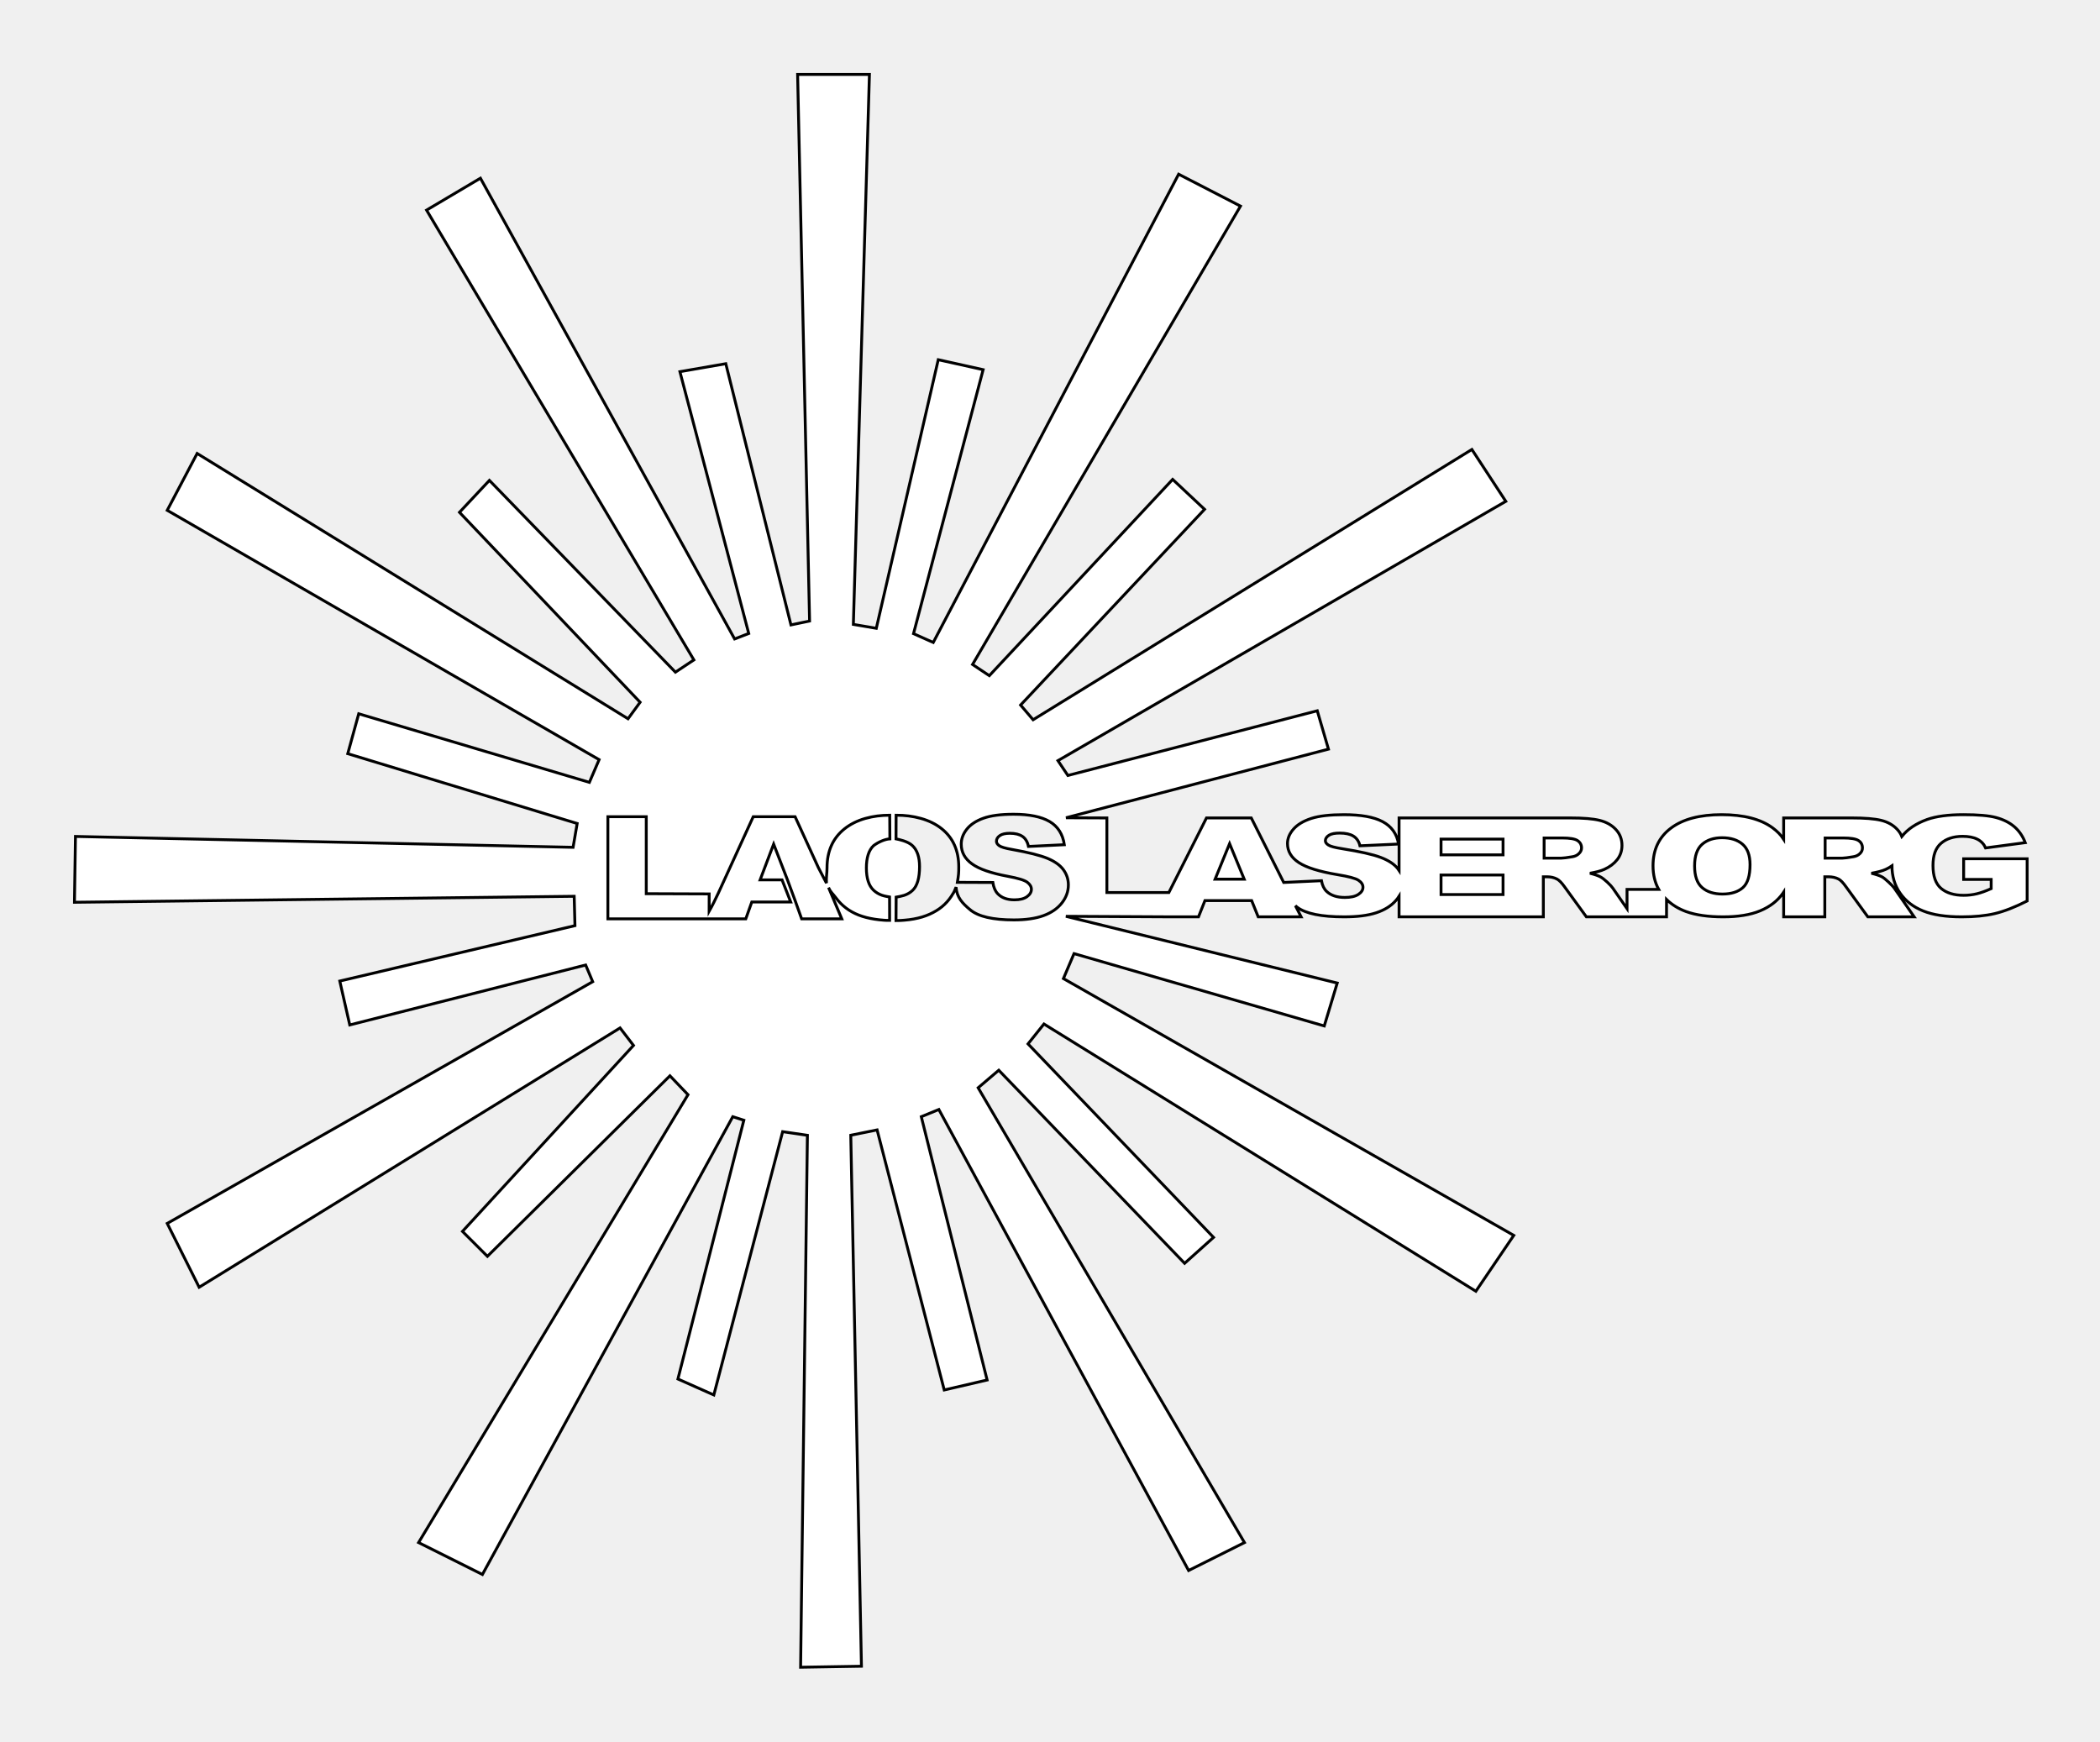
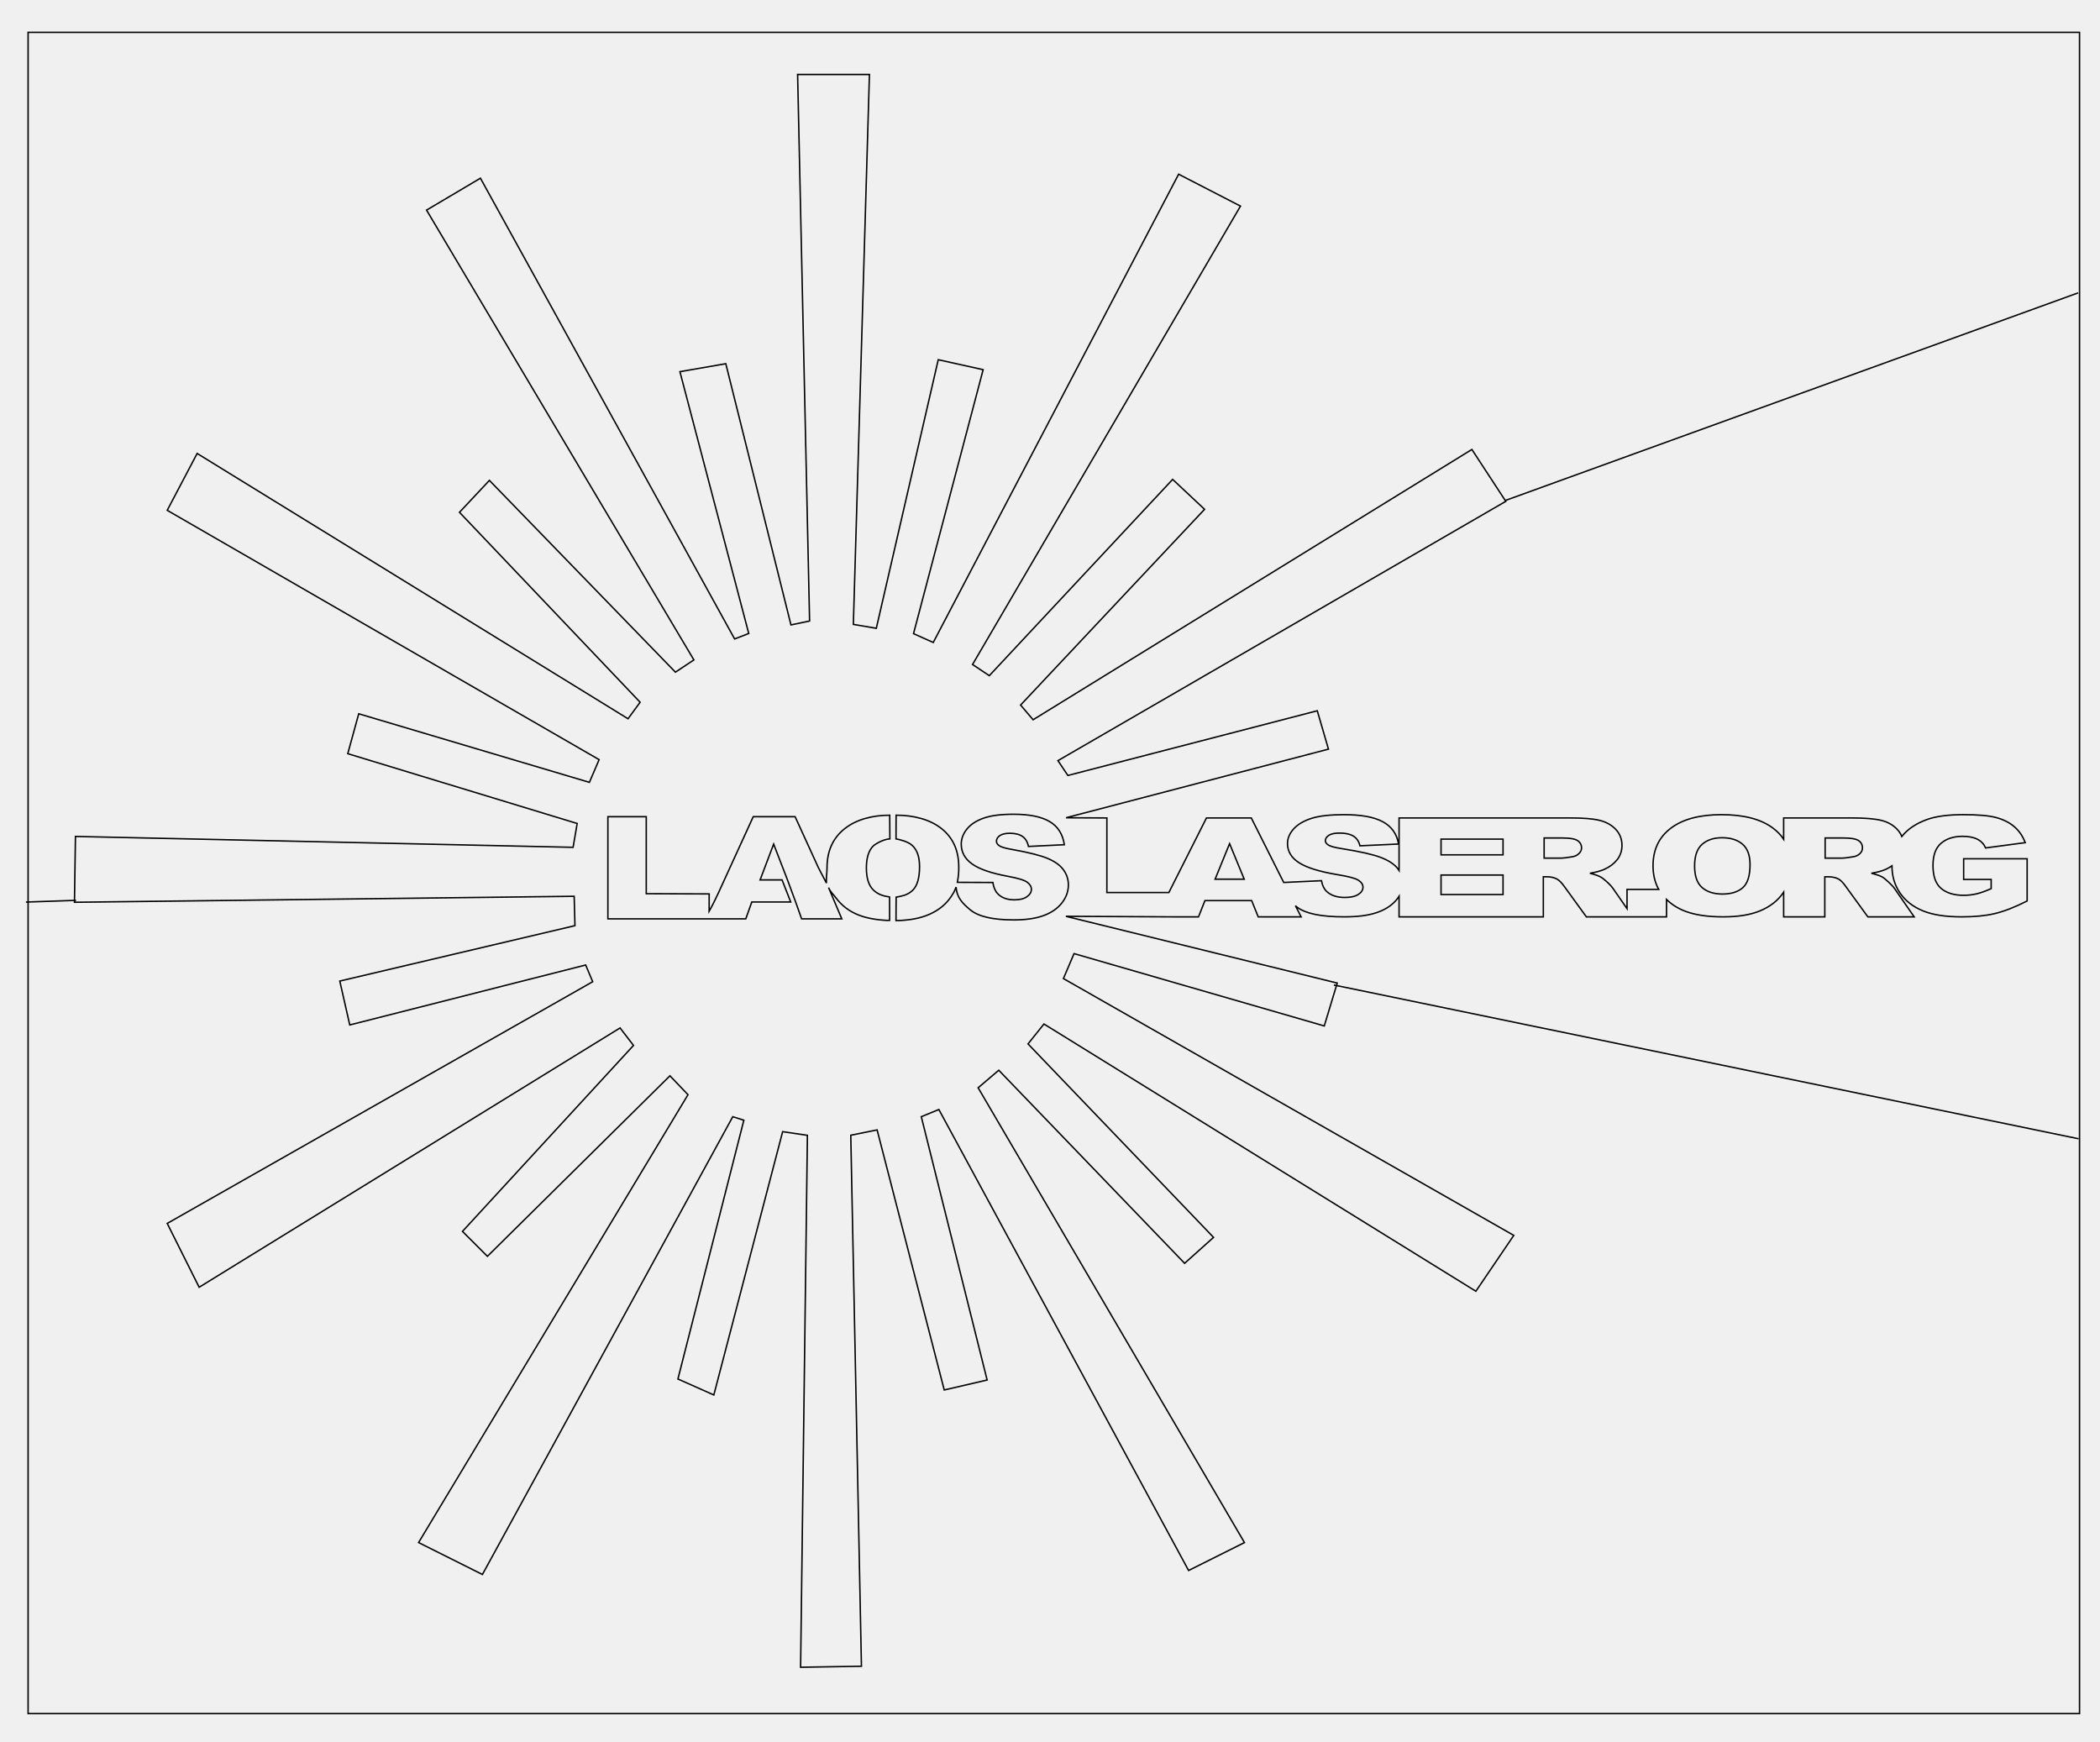
<svg xmlns="http://www.w3.org/2000/svg" width="520.768" height="431.953" id="svg6120" version="1.1">
  <defs id="defs6122">
    </defs>
-   <g id="layer1" transform="translate(344.7559,-288.0638)" style="display:inline">
-     <path id="path3809-4-8" style="font-size:39.111px;font-style:normal;font-variant:normal;font-weight:normal;font-stretch:normal;line-height:125%;letter-spacing:0px;word-spacing:0px;fill:#ffffff;stroke:#000000;stroke-width:0.71;stroke-miterlimit:4;stroke-dasharray:none;display:inline;font-family:Arial Black;-inkscape-font-specification:Arial Black" d="m -149.473,506.285 -3.431,-8.883 -3.356,8.883 5.442,0 2.145,5.478 -9.647,0 -1.492,4.182 -9.949,4e-5 -24.25,10e-6 0,-25.335 9.518,0 0,19.096 15.602,0.057 -0.009,4.309 c 0.823,-1.452 1.542,-2.953 2.254,-4.461 l -3e-5,0 c 2.894,-6.334 5.789,-12.668 8.683,-19.001 l 5.221,0 5.159,0 5.789,12.668 1.989,3.805 c -0.108,-1.441 0.138,-2.308 0.138,-3.788 0,-4.134 1.437,-7.353 4.31,-9.656 1.437,-1.152 3.155,-2.015 5.156,-2.591 2.09,-0.578 3.883,-0.787 6.082,-0.807 l 0.037,5.868 c -1.26,0.072 -2.896,0.815 -4.035,1.676 -1.193,1.117 -1.789,2.965 -1.789,5.545 -1e-5,2.556 0.593,4.393 1.778,5.51 0.593,0.559 1.292,0.977 2.099,1.257 0.712,0.245 1.693,0.389 1.869,0.419 l 0.016,5.806 c -0.891,0 -0.564,0.021 -1.378,-0.036 -0.814,-0.057 -1.59,-0.142 -2.327,-0.256 -1.474,-0.227 -2.795,-0.569 -3.963,-1.023 -2.335,-0.91 -4.228,-2.349 -5.679,-4.318 -0.726,-0.985 -1.27,-1.299 -1.795,-2.506 l 3.281,7.763 -9.959,0 -1.513,-4.257 z m 162.075,-1.21 15.375,0 0,4.844 -15.375,0 z m -52.438,-7.781 3.625,8.812 -7.219,0 z m 52.438,-1.125 15.375,0 0,3.906 -15.375,0 z m 95.25,-0.281 4.469,0 c 1.853,10e-6 3.109,0.201 3.781,0.625 0.672,0.424 1,1.051 1,1.844 0,0.536 -0.199,0.993 -0.625,1.406 -0.426,0.413 -0.984,0.681 -1.656,0.781 -1.33,0.223 -2.224,0.344 -2.688,0.344 l -4.281,0 z m -69.688,0 4.469,0 c 1.853,10e-6 3.109,0.201 3.781,0.625 0.673,0.424 1.031,1.051 1.031,1.844 0,0.536 -0.23,0.993 -0.656,1.406 -0.426,0.413 -0.952,0.681 -1.625,0.781 -1.33,0.223 -2.256,0.344 -2.719,0.344 l -4.281,0 z m 44.125,-0.062 c 2.137,2e-5 3.815,0.528 5.063,1.594 1.247,1.066 1.875,2.752 1.875,5.062 0,2.746 -0.586,4.659 -1.781,5.719 -1.196,1.06 -2.881,1.594 -5.062,1.594 -2.122,10e-6 -3.83,-0.542 -5.062,-1.625 -1.233,-1.083 -1.844,-2.866 -1.844,-5.344 0,-2.5 0.634,-4.292 1.875,-5.375 1.24,-1.083 2.89,-1.625 4.937,-1.625 z m -186.419,17.893 c 2,1.659 5.598,2.489 10.793,2.489 2.959,0 5.41,-0.354 7.355,-1.063 1.945,-0.709 3.459,-1.749 4.542,-3.12 1.083,-1.371 1.625,-2.869 1.625,-4.494 -3e-5,-1.383 -0.406,-2.633 -1.219,-3.751 -0.813,-1.118 -2.111,-2.054 -3.896,-2.809 -1.785,-0.755 -4.74,-1.501 -8.866,-2.238 -1.667,-0.288 -2.723,-0.599 -3.167,-0.933 -0.458,-0.323 -0.688,-0.686 -0.688,-1.089 -1e-5,-0.553 0.278,-1.023 0.833,-1.409 0.556,-0.386 1.382,-0.579 2.479,-0.579 1.333,2e-5 2.379,0.259 3.136,0.778 0.757,0.519 1.254,1.348 1.49,2.489 l 8.897,-0.432 c -0.389,-2.627 -1.608,-4.543 -3.657,-5.747 -2.049,-1.204 -5.025,-1.806 -8.928,-1.806 -3.181,2e-5 -5.685,0.331 -7.511,0.994 -1.827,0.663 -3.195,1.573 -4.105,2.731 -0.91,1.158 -1.365,2.388 -1.365,3.69 0,1.982 0.889,3.612 2.667,4.892 1.764,1.279 4.716,2.305 8.855,3.077 2.528,0.461 4.139,0.951 4.834,1.469 0.695,0.519 1.042,1.106 1.042,1.763 -2e-5,0.691 -0.365,1.299 -1.094,1.824 -0.729,0.524 -1.768,0.786 -3.115,0.786 -1.806,0 -3.195,-0.513 -4.167,-1.538 -0.597,-0.634 -0.993,-1.556 -1.188,-2.766 l -8.793,-0.038 c 0.307,-1.812 0.344,-2.319 0.344,-3.799 -3e-5,-4.077 -1.417,-7.247 -4.251,-9.51 -1.417,-1.131 -3.135,-1.98 -5.153,-2.546 -1.97,-0.545 -3.99,-0.803 -6.135,-0.792 l -0.021,5.868 c 0.737,0.146 2.912,0.593 4.042,1.65 1.195,1.1 1.793,2.842 1.793,5.226 -3e-5,2.833 -0.573,4.797 -1.718,5.891 -0.573,0.547 -1.263,0.957 -2.072,1.231 -0.825,0.214 -1.327,0.36 -2.014,0.46 l -0.035,5.807 c 0.873,0 1.302,-0.033 2.103,-0.099 0.801,-0.066 1.566,-0.165 2.295,-0.296 1.458,-0.263 2.772,-0.659 3.942,-1.185 2.34,-1.054 4.04,-2.439 5.367,-4.422 0.53,-0.918 0.542,-0.639 1.187,-2.295 0.195,2.558 1.535,3.984 3.535,5.644 z m 90.987,18.15 -3.216,10.636 -62.055,-17.941 -2.628,6.192 111.679,63.693 -9.399,13.852 -107.11,-66.278 -3.951,4.935 46.007,47.986 -7.173,6.431 -46.087,-47.886 -5.115,4.352 66.043,112.792 -13.852,6.926 -61.934,-114.331 -4.356,1.786 16.325,65.301 -10.636,2.474 -16.646,-64.499 -6.53,1.324 2.646,131.691 -15.088,0.247 1.688,-131.922 -6.14,-0.906 -17.067,65.301 -8.905,-3.958 16.348,-64.177 -2.744,-0.877 -62.085,113.534 -15.831,-7.915 66.811,-111.076 -4.478,-4.684 -45.265,44.771 -6.184,-6.184 42.411,-46.122 -3.329,-4.337 -104.382,64.311 -7.915,-15.83 105.511,-59.946 -1.746,-4.143 -58.5,14.866 -2.474,-10.883 58.319,-13.743 -0.192,-7.282 -123.923,1.484 0.247,-16.325 123.406,2.696 1.012,-5.911 -56.891,-17.315 2.721,-9.894 57.199,17.006 2.413,-5.628 -107.103,-61.838 7.42,-14.099 106.856,65.795 2.993,-4.097 -44.795,-47.104 7.421,-7.915 46.13,47.56 4.577,-3.037 -66.29,-111.555 13.357,-7.915 63.035,114.271 3.503,-1.357 -17.067,-64.928 11.378,-1.979 16.158,64.782 4.619,-0.966 -2.968,-135.549 17.809,0 -3.986,136.386 5.692,0.966 15.361,-66.61 11.131,2.474 -17.264,65.469 4.896,2.18 60.849,-116.13 15.336,7.915 -66.445,113.682 4.162,2.77 45.463,-48.678 7.915,7.421 -45.625,48.545 3.105,3.646 108.81,-67.032 8.41,12.862 -111.061,64.311 2.463,3.676 61.848,-16.043 2.772,9.514 -65.084,17.02 10.136,0.045 0,18.499 15.368,0 9.328,-18.499 11.112,0 8.044,16 9.359,-0.437 c 0.21,1.172 0.64,2.042 1.283,2.656 1.048,0.993 2.561,1.5 4.507,1.5 1.452,1e-5 2.563,-0.242 3.349,-0.75 0.786,-0.508 1.158,-1.112 1.158,-1.781 0,-0.636 -0.347,-1.216 -1.096,-1.719 -0.748,-0.502 -2.503,-0.96 -5.227,-1.406 -4.46,-0.748 -7.645,-1.73 -9.547,-2.969 -1.916,-1.239 -2.848,-2.83 -2.848,-4.75 0,-1.261 0.491,-2.441 1.471,-3.562 0.98,-1.122 2.445,-2.014 4.413,-2.656 1.968,-0.642 4.679,-0.937 8.107,-0.937 4.206,2e-5 7.369,0.552 9.578,1.719 2.208,1.166 3.556,3.018 3.975,5.562 l -9.578,0.437 c -0.255,-1.105 -0.812,-1.904 -1.628,-2.406 -0.816,-0.502 -1.944,-0.75 -3.38,-0.75 -1.183,2e-5 -2.063,0.157 -2.66,0.531 -0.599,0.374 -0.908,0.839 -0.908,1.375 0,0.391 0.257,0.75 0.751,1.062 0.479,0.324 1.615,0.627 3.412,0.906 4.445,0.714 7.623,1.425 9.547,2.156 1.923,0.731 3.319,1.636 4.194,2.719 0.133,0.164 0.263,0.361 0.376,0.531 l 0,-13.031 27.231,0 15.306,0 c 3.143,2e-5 5.506,0.192 7.168,0.594 1.661,0.402 3.019,1.162 4.038,2.25 1.018,1.088 1.534,2.406 1.534,3.969 0,1.362 -0.411,2.543 -1.189,3.531 -0.778,0.988 -1.831,1.792 -3.193,2.406 -0.868,0.391 -2.057,0.712 -3.568,0.969 1.212,0.301 2.075,0.605 2.629,0.906 0.374,0.201 0.947,0.623 1.659,1.281 0.711,0.658 1.169,1.174 1.408,1.531 l 3.506,5.062 0,-4.781 7.856,0 c -0.92,-1.654 -1.409,-3.606 -1.409,-5.844 0,-4.007 1.483,-7.143 4.476,-9.375 2.994,-2.232 7.177,-3.312 12.52,-3.312 5.478,2e-5 9.713,1.088 12.677,3.281 1.111,0.822 2.029,1.743 2.723,2.812 l 0,-5.281 16.934,0 c 3.143,2e-5 5.569,0.192 7.23,0.594 1.662,0.402 2.989,1.162 4.006,2.25 0.494,0.528 0.873,1.11 1.127,1.75 1.474,-1.843 3.569,-3.241 6.291,-4.219 2.23,-0.792 5.212,-1.187 8.983,-1.187 3.638,2e-5 6.335,0.228 8.138,0.719 1.804,0.491 3.318,1.249 4.507,2.281 1.19,1.032 2.092,2.353 2.692,3.937 l -9.828,1.312 c -0.404,-0.926 -1.069,-1.665 -2.034,-2.156 -0.965,-0.491 -2.197,-0.719 -3.693,-0.719 -2.23,3e-5 -4.029,0.595 -5.352,1.75 -1.325,1.155 -1.972,2.969 -1.972,5.469 0,2.656 0.664,4.549 2.003,5.687 1.34,1.138 3.207,1.719 5.603,1.719 1.137,0 2.222,-0.129 3.255,-0.375 1.033,-0.246 2.236,-0.69 3.568,-1.281 l 0,-2.281 -6.823,0 0,-5.125 15.744,0 0,10.468 c -3.009,1.529 -5.7,2.572 -8.013,3.125 -2.313,0.552 -5.06,0.812 -8.232,0.812 -3.907,0 -7.085,-0.475 -9.547,-1.469 -2.462,-0.993 -4.374,-2.473 -5.728,-4.437 -1.352,-1.959 -2.003,-4.213 -2.003,-6.75 -0.462,0.316 -0.973,0.622 -1.534,0.875 -0.868,0.391 -2.057,0.712 -3.568,0.969 1.212,0.301 2.107,0.605 2.66,0.906 0.374,0.201 0.885,0.623 1.596,1.281 0.711,0.658 1.2,1.174 1.44,1.531 l 4.914,7.094 -11.487,0 -5.446,-7.5 c -0.689,-0.971 -1.277,-1.585 -1.815,-1.875 -0.733,-0.379 -1.576,-0.562 -2.504,-0.562 l -0.908,0 0,9.937 -10.204,0 0,-6.125 c -0.072,0.112 -0.142,0.204 -0.219,0.312 -1.295,1.836 -3.156,3.291 -5.603,4.312 -2.448,1.021 -5.519,1.5 -9.171,1.5 -3.712,0 -6.77,-0.431 -9.202,-1.312 -1.895,-0.687 -3.515,-1.69 -4.852,-3 l 0,4.312 -8.357,0 -11.519,0 -5.446,-7.5 c -0.689,-0.971 -1.307,-1.585 -1.847,-1.875 -0.733,-0.379 -1.545,-0.562 -2.473,-0.562 l -0.908,0 0,9.937 -8.044,0 -27.732,0 0,-5.094 c -0.224,0.361 -0.511,0.718 -0.814,1.062 -1.167,1.328 -2.787,2.345 -4.883,3.031 -2.095,0.686 -4.732,1 -7.919,1 -5.598,0 -9.489,-0.768 -11.644,-2.375 -0.152,-0.113 -0.295,-0.258 -0.438,-0.375 l 1.409,2.75 -10.642,0 -1.628,-4.031 -11.581,0 -1.596,4.031 -6.855,0 -26.029,-0.135 z" />
+   <g style="display:inline" transform="translate(344.7559,-288.0638)" id="layer1">
+     <path d="M 6.427,223.721 18.852,223.292 m 311.92,20.995 184.667,38.133 M 373.257,124.138 515.349,72.633 M 6.969,8.017 l 508.723,0 0,416.967 -508.723,0 0,-416.967 z m 188.314,210.204 -3.431,-8.883 -3.356,8.883 5.442,0 2.145,5.478 -9.647,0 -1.492,4.182 -9.949,4e-5 -24.25,1e-5 0,-25.335 9.518,0 0,19.096 15.602,0.057 -0.009,4.309 c 0.823,-1.452 1.542,-2.953 2.254,-4.461 l -3e-5,0 c 2.894,-6.334 5.789,-12.668 8.683,-19.001 l 5.221,0 5.159,0 5.789,12.668 1.989,3.805 c -0.108,-1.441 0.138,-2.308 0.138,-3.788 0,-4.134 1.437,-7.353 4.31,-9.656 1.437,-1.152 3.155,-2.015 5.156,-2.591 2.09,-0.578 3.883,-0.787 6.082,-0.807 l 0.037,5.868 c -1.26,0.072 -2.896,0.815 -4.035,1.676 -1.193,1.117 -1.789,2.965 -1.789,5.545 -1e-5,2.556 0.593,4.393 1.778,5.51 0.593,0.559 1.292,0.977 2.099,1.257 0.712,0.245 1.693,0.389 1.869,0.419 l 0.016,5.806 c -0.891,0 -0.564,0.021 -1.378,-0.036 -0.814,-0.057 -1.59,-0.142 -2.327,-0.256 -1.474,-0.227 -2.795,-0.569 -3.963,-1.023 -2.335,-0.91 -4.228,-2.349 -5.679,-4.318 -0.726,-0.985 -1.27,-1.299 -1.795,-2.506 l 3.281,7.763 -9.959,0 -1.513,-4.257 z m 162.075,-1.21 15.375,0 0,4.844 -15.375,0 z m -52.438,-7.781 3.625,8.812 -7.219,0 z m 52.438,-1.125 15.375,0 0,3.906 -15.375,0 z m 95.25,-0.281 4.469,0 c 1.853,1e-5 3.109,0.201 3.781,0.625 0.672,0.424 1,1.051 1,1.844 0,0.536 -0.199,0.993 -0.625,1.406 -0.426,0.413 -0.984,0.681 -1.656,0.781 -1.33,0.223 -2.224,0.344 -2.688,0.344 l -4.281,0 z m -69.688,0 4.469,0 c 1.853,1e-5 3.109,0.201 3.781,0.625 0.673,0.424 1.031,1.051 1.031,1.844 0,0.536 -0.23,0.993 -0.656,1.406 -0.426,0.413 -0.952,0.681 -1.625,0.781 -1.33,0.223 -2.256,0.344 -2.719,0.344 l -4.281,0 z m 44.125,-0.062 c 2.137,2e-5 3.815,0.528 5.063,1.594 1.247,1.066 1.875,2.752 1.875,5.062 0,2.746 -0.586,4.659 -1.781,5.719 -1.196,1.06 -2.881,1.594 -5.062,1.594 -2.122,1e-5 -3.83,-0.542 -5.062,-1.625 -1.233,-1.083 -1.844,-2.866 -1.844,-5.344 0,-2.5 0.634,-4.292 1.875,-5.375 1.24,-1.083 2.89,-1.625 4.937,-1.625 z m -186.419,17.893 c 2,1.659 5.598,2.489 10.793,2.489 2.959,0 5.41,-0.354 7.355,-1.063 1.945,-0.709 3.459,-1.749 4.542,-3.12 1.083,-1.371 1.625,-2.869 1.625,-4.494 -3e-5,-1.383 -0.406,-2.633 -1.219,-3.751 -0.813,-1.118 -2.111,-2.054 -3.896,-2.809 -1.785,-0.755 -4.74,-1.501 -8.866,-2.238 -1.667,-0.288 -2.723,-0.599 -3.167,-0.933 -0.458,-0.323 -0.688,-0.686 -0.688,-1.089 -1e-5,-0.553 0.278,-1.023 0.833,-1.409 0.556,-0.386 1.382,-0.579 2.479,-0.579 1.333,2e-5 2.379,0.259 3.136,0.778 0.757,0.519 1.254,1.348 1.49,2.489 l 8.897,-0.432 c -0.389,-2.627 -1.608,-4.543 -3.657,-5.747 -2.049,-1.204 -5.025,-1.806 -8.928,-1.806 -3.181,2e-5 -5.685,0.331 -7.511,0.994 -1.827,0.663 -3.195,1.573 -4.105,2.731 -0.91,1.158 -1.365,2.388 -1.365,3.69 0,1.982 0.889,3.612 2.667,4.892 1.764,1.279 4.716,2.305 8.855,3.077 2.528,0.461 4.139,0.951 4.834,1.469 0.695,0.519 1.042,1.106 1.042,1.763 -2e-5,0.691 -0.365,1.299 -1.094,1.824 -0.729,0.524 -1.768,0.786 -3.115,0.786 -1.806,0 -3.195,-0.513 -4.167,-1.538 -0.597,-0.634 -0.993,-1.556 -1.188,-2.766 l -8.793,-0.038 c 0.307,-1.812 0.344,-2.319 0.344,-3.799 -3e-5,-4.077 -1.417,-7.247 -4.251,-9.51 -1.417,-1.131 -3.135,-1.98 -5.153,-2.546 -1.97,-0.545 -3.99,-0.803 -6.135,-0.792 l -0.021,5.868 c 0.737,0.146 2.912,0.593 4.042,1.65 1.195,1.1 1.793,2.842 1.793,5.226 -3e-5,2.833 -0.573,4.797 -1.718,5.891 -0.573,0.547 -1.263,0.957 -2.072,1.231 -0.825,0.214 -1.327,0.36 -2.014,0.46 l -0.035,5.807 c 0.873,0 1.302,-0.033 2.103,-0.099 0.801,-0.066 1.566,-0.165 2.295,-0.296 1.458,-0.263 2.772,-0.659 3.942,-1.185 2.34,-1.054 4.04,-2.439 5.367,-4.422 0.53,-0.918 0.542,-0.639 1.187,-2.295 0.195,2.558 1.535,3.984 3.535,5.644 z m 90.987,18.15 -3.216,10.636 -62.055,-17.941 -2.628,6.192 111.679,63.693 -9.399,13.852 -107.11,-66.278 -3.951,4.935 46.007,47.986 -7.173,6.431 -46.087,-47.886 -5.115,4.352 66.043,112.792 -13.852,6.926 -61.934,-114.331 -4.356,1.786 16.325,65.301 -10.636,2.474 -16.646,-64.499 -6.53,1.324 2.646,131.691 -15.088,0.247 1.688,-131.922 -6.14,-0.906 -17.067,65.301 -8.905,-3.958 16.348,-64.177 -2.744,-0.877 -62.085,113.534 -15.831,-7.915 66.811,-111.076 -4.478,-4.684 -45.265,44.771 -6.184,-6.184 42.411,-46.122 -3.329,-4.337 -104.382,64.311 -7.915,-15.83 105.511,-59.946 -1.746,-4.143 -58.5,14.866 -2.474,-10.883 58.319,-13.743 -0.192,-7.282 -123.923,1.484 0.247,-16.325 123.406,2.696 1.012,-5.911 -56.891,-17.315 2.721,-9.894 57.199,17.006 2.413,-5.628 -107.103,-61.838 7.42,-14.099 106.856,65.795 2.993,-4.097 -44.795,-47.104 7.421,-7.915 46.13,47.56 4.577,-3.037 -66.29,-111.555 13.357,-7.915 63.035,114.271 3.503,-1.357 -17.067,-64.928 11.378,-1.979 16.158,64.782 4.619,-0.966 -2.968,-135.549 17.809,0 -3.986,136.386 5.692,0.966 15.361,-66.61 11.131,2.474 -17.264,65.469 4.896,2.18 60.849,-116.13 15.336,7.915 -66.445,113.682 4.162,2.77 45.463,-48.678 7.915,7.421 -45.625,48.545 3.105,3.646 108.81,-67.032 8.41,12.862 -111.061,64.311 2.463,3.676 61.848,-16.043 2.772,9.514 -65.084,17.02 10.136,0.045 0,18.499 15.368,0 9.328,-18.499 11.112,0 8.044,16 9.359,-0.437 c 0.21,1.172 0.64,2.042 1.283,2.656 1.048,0.993 2.561,1.5 4.507,1.5 1.452,1e-5 2.563,-0.242 3.349,-0.75 0.786,-0.508 1.158,-1.112 1.158,-1.781 0,-0.636 -0.347,-1.216 -1.096,-1.719 -0.748,-0.502 -2.503,-0.96 -5.227,-1.406 -4.46,-0.748 -7.645,-1.73 -9.547,-2.969 -1.916,-1.239 -2.848,-2.83 -2.848,-4.75 0,-1.261 0.491,-2.441 1.471,-3.562 0.98,-1.122 2.445,-2.014 4.413,-2.656 1.968,-0.642 4.679,-0.937 8.107,-0.937 4.206,2e-5 7.369,0.552 9.578,1.719 2.208,1.166 3.556,3.018 3.975,5.562 l -9.578,0.437 c -0.255,-1.105 -0.812,-1.904 -1.628,-2.406 -0.816,-0.502 -1.944,-0.75 -3.38,-0.75 -1.183,2e-5 -2.063,0.157 -2.66,0.531 -0.599,0.374 -0.908,0.839 -0.908,1.375 0,0.391 0.257,0.75 0.751,1.062 0.479,0.324 1.615,0.627 3.412,0.906 4.445,0.714 7.623,1.425 9.547,2.156 1.923,0.731 3.319,1.636 4.194,2.719 0.133,0.164 0.263,0.361 0.376,0.531 l 0,-13.031 27.231,0 15.306,0 c 3.143,2e-5 5.506,0.192 7.168,0.594 1.661,0.402 3.019,1.162 4.038,2.25 1.018,1.088 1.534,2.406 1.534,3.969 0,1.362 -0.411,2.543 -1.189,3.531 -0.778,0.988 -1.831,1.792 -3.193,2.406 -0.868,0.391 -2.057,0.712 -3.568,0.969 1.212,0.301 2.075,0.605 2.629,0.906 0.374,0.201 0.947,0.623 1.659,1.281 0.711,0.658 1.169,1.174 1.408,1.531 l 3.506,5.062 0,-4.781 7.856,0 c -0.92,-1.654 -1.409,-3.606 -1.409,-5.844 0,-4.007 1.483,-7.143 4.476,-9.375 2.994,-2.232 7.177,-3.312 12.52,-3.312 5.478,2e-5 9.713,1.088 12.677,3.281 1.111,0.822 2.029,1.743 2.723,2.812 l 0,-5.281 16.934,0 c 3.143,2e-5 5.569,0.192 7.23,0.594 1.662,0.402 2.989,1.162 4.006,2.25 0.494,0.528 0.873,1.11 1.127,1.75 1.474,-1.843 3.569,-3.241 6.291,-4.219 2.23,-0.792 5.212,-1.187 8.983,-1.187 3.638,2e-5 6.335,0.228 8.138,0.719 1.804,0.491 3.318,1.249 4.507,2.281 1.19,1.032 2.092,2.353 2.692,3.937 l -9.828,1.312 c -0.404,-0.926 -1.069,-1.665 -2.034,-2.156 -0.965,-0.491 -2.197,-0.719 -3.693,-0.719 -2.23,3e-5 -4.029,0.595 -5.352,1.75 -1.325,1.155 -1.972,2.969 -1.972,5.469 0,2.656 0.664,4.549 2.003,5.687 1.34,1.138 3.207,1.719 5.603,1.719 1.137,0 2.222,-0.129 3.255,-0.375 1.033,-0.246 2.236,-0.69 3.568,-1.281 l 0,-2.281 -6.823,0 0,-5.125 15.744,0 0,10.468 c -3.009,1.529 -5.7,2.572 -8.013,3.125 -2.313,0.552 -5.06,0.812 -8.232,0.812 -3.907,0 -7.085,-0.475 -9.547,-1.469 -2.462,-0.993 -4.374,-2.473 -5.728,-4.437 -1.352,-1.959 -2.003,-4.213 -2.003,-6.75 -0.462,0.316 -0.973,0.622 -1.534,0.875 -0.868,0.391 -2.057,0.712 -3.568,0.969 1.212,0.301 2.107,0.605 2.66,0.906 0.374,0.201 0.885,0.623 1.596,1.281 0.711,0.658 1.2,1.174 1.44,1.531 l 4.914,7.094 -11.487,0 -5.446,-7.5 c -0.689,-0.971 -1.277,-1.585 -1.815,-1.875 -0.733,-0.379 -1.576,-0.562 -2.504,-0.562 l -0.908,0 0,9.937 -10.204,0 0,-6.125 c -0.072,0.112 -0.142,0.204 -0.219,0.312 -1.295,1.836 -3.156,3.291 -5.603,4.312 -2.448,1.021 -5.519,1.5 -9.171,1.5 -3.712,0 -6.77,-0.431 -9.202,-1.312 -1.895,-0.687 -3.515,-1.69 -4.852,-3 l 0,4.312 -8.357,0 -11.519,0 -5.446,-7.5 c -0.689,-0.971 -1.307,-1.585 -1.847,-1.875 -0.733,-0.379 -1.545,-0.562 -2.473,-0.562 l -0.908,0 0,9.937 -8.044,0 -27.732,0 0,-5.094 c -0.224,0.361 -0.511,0.718 -0.814,1.062 -1.167,1.328 -2.787,2.345 -4.883,3.031 -2.095,0.686 -4.732,1 -7.919,1 -5.598,0 -9.489,-0.768 -11.644,-2.375 -0.152,-0.113 -0.295,-0.258 -0.438,-0.375 l 1.409,2.75 -10.642,0 -1.628,-4.031 -11.581,0 -1.596,4.031 -6.855,0 -26.029,-0.135 z" style="fill:none;stroke:#000000;stroke-width:0.354;stroke-linecap:butt;stroke-linejoin:miter;stroke-opacity:1;stroke-miterlimit:4;stroke-dasharray:none" transform="translate(-344.7559,288.0638)" id="path3603" />
  </g>
-   <g id="layer2" style="display:none" transform="translate(-45.71372,-427.0348)">
-     <path id="path3805-1" style="font-size:39.111px;font-style:normal;font-variant:normal;font-weight:normal;font-stretch:normal;line-height:125%;letter-spacing:0px;word-spacing:0px;fill:#ffffff;fill-opacity:1;stroke:#000000;stroke-width:0.994;font-family:Arial Black;-inkscape-font-specification:Arial Black" d="m 196.71,629.85 9.439,0 0,19.099 14.731,0 0,6.24 -24.17,0 z" />
-     <path id="path3807-7" style="font-size:39.111px;font-style:normal;font-variant:normal;font-weight:normal;font-stretch:normal;line-height:125%;letter-spacing:0px;word-spacing:0px;fill:#ffffff;fill-opacity:1;stroke:#000000;stroke-width:0.994;font-family:Arial Black;-inkscape-font-specification:Arial Black" d="m 242.797,650.835 -10.751,0 -1.479,4.183 -9.647,0 11.481,-25.339 10.293,0 11.481,25.339 -9.876,0 z m -1.979,-5.479 -3.375,-9.109 -3.355,9.109 z" />
-     <path id="path3809-4" style="font-size:39.111px;font-style:normal;font-variant:normal;font-weight:normal;font-stretch:normal;line-height:125%;letter-spacing:0px;word-spacing:0px;fill:#ffffff;fill-opacity:1;stroke:#000000;stroke-width:0.994;font-family:Arial Black;-inkscape-font-specification:Arial Black" d="m 251.661,642.366 c 0,-4.137 1.389,-7.357 4.167,-9.662 2.778,-2.305 6.647,-3.457 11.606,-3.457 5.084,2e-5 9.001,1.132 11.752,3.396 2.75,2.264 4.126,5.436 4.126,9.515 -3e-5,2.961 -0.601,5.39 -1.802,7.285 -1.202,1.896 -2.938,3.37 -5.209,4.425 -2.271,1.054 -5.101,1.582 -8.491,1.582 -3.445,0 -6.296,-0.455 -8.553,-1.365 -2.257,-0.91 -4.087,-2.351 -5.49,-4.321 -1.403,-1.97 -2.104,-4.436 -2.104,-7.398 z m 9.439,0.035 c -10e-6,2.558 0.573,4.396 1.719,5.514 1.146,1.118 2.705,1.677 4.678,1.677 2.028,0 3.598,-0.547 4.709,-1.642 1.111,-1.095 1.667,-3.059 1.667,-5.894 -3e-5,-2.385 -0.58,-4.128 -1.74,-5.229 -1.16,-1.1 -2.733,-1.651 -4.719,-1.651 -1.903,2e-5 -3.431,0.559 -4.584,1.677 -1.153,1.118 -1.729,2.967 -1.729,5.548 z" />
-     <path id="path3811-0" style="font-size:39.111px;font-style:normal;font-variant:normal;font-weight:normal;font-stretch:normal;line-height:125%;letter-spacing:0px;word-spacing:0px;fill:#ffffff;fill-opacity:1;stroke:#000000;stroke-width:0.994;font-family:Arial Black;-inkscape-font-specification:Arial Black" d="m 283.504,646.293 8.98,-0.467 c 0.194,1.21 0.59,2.132 1.188,2.766 0.972,1.026 2.361,1.538 4.167,1.538 1.347,0 2.386,-0.262 3.115,-0.786 0.729,-0.524 1.094,-1.132 1.094,-1.824 -2e-5,-0.657 -0.347,-1.244 -1.042,-1.763 -0.695,-0.519 -2.306,-1.008 -4.834,-1.469 -4.139,-0.772 -7.091,-1.798 -8.855,-3.077 -1.778,-1.279 -2.667,-2.91 -2.667,-4.892 0,-1.302 0.455,-2.532 1.365,-3.69 0.91,-1.158 2.278,-2.068 4.105,-2.731 1.827,-0.663 4.33,-0.994 7.511,-0.994 3.903,2e-5 6.879,0.602 8.928,1.806 2.049,1.204 3.268,3.12 3.657,5.747 l -8.897,0.432 c -0.236,-1.141 -0.733,-1.97 -1.49,-2.489 -0.757,-0.519 -1.802,-0.778 -3.136,-0.778 -1.097,2e-5 -1.924,0.193 -2.479,0.579 -0.556,0.386 -0.833,0.856 -0.833,1.409 -1e-5,0.403 0.229,0.766 0.688,1.089 0.444,0.334 1.5,0.645 3.167,0.933 4.126,0.737 7.081,1.484 8.866,2.238 1.785,0.755 3.084,1.691 3.896,2.809 0.813,1.118 1.219,2.368 1.219,3.751 -3e-5,1.625 -0.542,3.123 -1.625,4.494 -1.084,1.371 -2.598,2.411 -4.542,3.12 -1.945,0.709 -4.396,1.063 -7.355,1.063 -5.195,0 -8.793,-0.83 -10.793,-2.489 -2,-1.659 -3.132,-3.768 -3.396,-6.326 z" />
+   <g transform="translate(-45.71372,-427.0348)" style="display:none" id="layer2">
+     <path d="m 196.71,629.85 9.439,0 0,19.099 14.731,0 0,6.24 -24.17,0 z" style="font-size:39.111px;font-style:normal;font-variant:normal;font-weight:normal;font-stretch:normal;line-height:125%;letter-spacing:0px;word-spacing:0px;fill:#ffffff;fill-opacity:1;stroke:#000000;stroke-width:0.994;font-family:Arial Black;-inkscape-font-specification:Arial Black" id="path3805-1" />
+     <path d="m 242.797,650.835 -10.751,0 -1.479,4.183 -9.647,0 11.481,-25.339 10.293,0 11.481,25.339 -9.876,0 z m -1.979,-5.479 -3.375,-9.109 -3.355,9.109 z" style="font-size:39.111px;font-style:normal;font-variant:normal;font-weight:normal;font-stretch:normal;line-height:125%;letter-spacing:0px;word-spacing:0px;fill:#ffffff;fill-opacity:1;stroke:#000000;stroke-width:0.994;font-family:Arial Black;-inkscape-font-specification:Arial Black" id="path3807-7" />
+     <path d="m 251.661,642.366 c 0,-4.137 1.389,-7.357 4.167,-9.662 2.778,-2.305 6.647,-3.457 11.606,-3.457 5.084,2e-5 9.001,1.132 11.752,3.396 2.75,2.264 4.126,5.436 4.126,9.515 -3e-5,2.961 -0.601,5.39 -1.802,7.285 -1.202,1.896 -2.938,3.37 -5.209,4.425 -2.271,1.054 -5.101,1.582 -8.491,1.582 -3.445,0 -6.296,-0.455 -8.553,-1.365 -2.257,-0.91 -4.087,-2.351 -5.49,-4.321 -1.403,-1.97 -2.104,-4.436 -2.104,-7.398 z m 9.439,0.035 c -10e-6,2.558 0.573,4.396 1.719,5.514 1.146,1.118 2.705,1.677 4.678,1.677 2.028,0 3.598,-0.547 4.709,-1.642 1.111,-1.095 1.667,-3.059 1.667,-5.894 -3e-5,-2.385 -0.58,-4.128 -1.74,-5.229 -1.16,-1.1 -2.733,-1.651 -4.719,-1.651 -1.903,2e-5 -3.431,0.559 -4.584,1.677 -1.153,1.118 -1.729,2.967 -1.729,5.548 z" style="font-size:39.111px;font-style:normal;font-variant:normal;font-weight:normal;font-stretch:normal;line-height:125%;letter-spacing:0px;word-spacing:0px;fill:#ffffff;fill-opacity:1;stroke:#000000;stroke-width:0.994;font-family:Arial Black;-inkscape-font-specification:Arial Black" id="path3809-4" />
+     <path d="m 283.504,646.293 8.98,-0.467 c 0.194,1.21 0.59,2.132 1.188,2.766 0.972,1.026 2.361,1.538 4.167,1.538 1.347,0 2.386,-0.262 3.115,-0.786 0.729,-0.524 1.094,-1.132 1.094,-1.824 -2e-5,-0.657 -0.347,-1.244 -1.042,-1.763 -0.695,-0.519 -2.306,-1.008 -4.834,-1.469 -4.139,-0.772 -7.091,-1.798 -8.855,-3.077 -1.778,-1.279 -2.667,-2.91 -2.667,-4.892 0,-1.302 0.455,-2.532 1.365,-3.69 0.91,-1.158 2.278,-2.068 4.105,-2.731 1.827,-0.663 4.33,-0.994 7.511,-0.994 3.903,2e-5 6.879,0.602 8.928,1.806 2.049,1.204 3.268,3.12 3.657,5.747 l -8.897,0.432 c -0.236,-1.141 -0.733,-1.97 -1.49,-2.489 -0.757,-0.519 -1.802,-0.778 -3.136,-0.778 -1.097,2e-5 -1.924,0.193 -2.479,0.579 -0.556,0.386 -0.833,0.856 -0.833,1.409 -1e-5,0.403 0.229,0.766 0.688,1.089 0.444,0.334 1.5,0.645 3.167,0.933 4.126,0.737 7.081,1.484 8.866,2.238 1.785,0.755 3.084,1.691 3.896,2.809 0.813,1.118 1.219,2.368 1.219,3.751 -3e-5,1.625 -0.542,3.123 -1.625,4.494 -1.084,1.371 -2.598,2.411 -4.542,3.12 -1.945,0.709 -4.396,1.063 -7.355,1.063 -5.195,0 -8.793,-0.83 -10.793,-2.489 -2,-1.659 -3.132,-3.768 -3.396,-6.326 z" style="font-size:39.111px;font-style:normal;font-variant:normal;font-weight:normal;font-stretch:normal;line-height:125%;letter-spacing:0px;word-spacing:0px;fill:#ffffff;fill-opacity:1;stroke:#000000;stroke-width:0.994;font-family:Arial Black;-inkscape-font-specification:Arial Black" id="path3811-0" />
  </g>
</svg>
